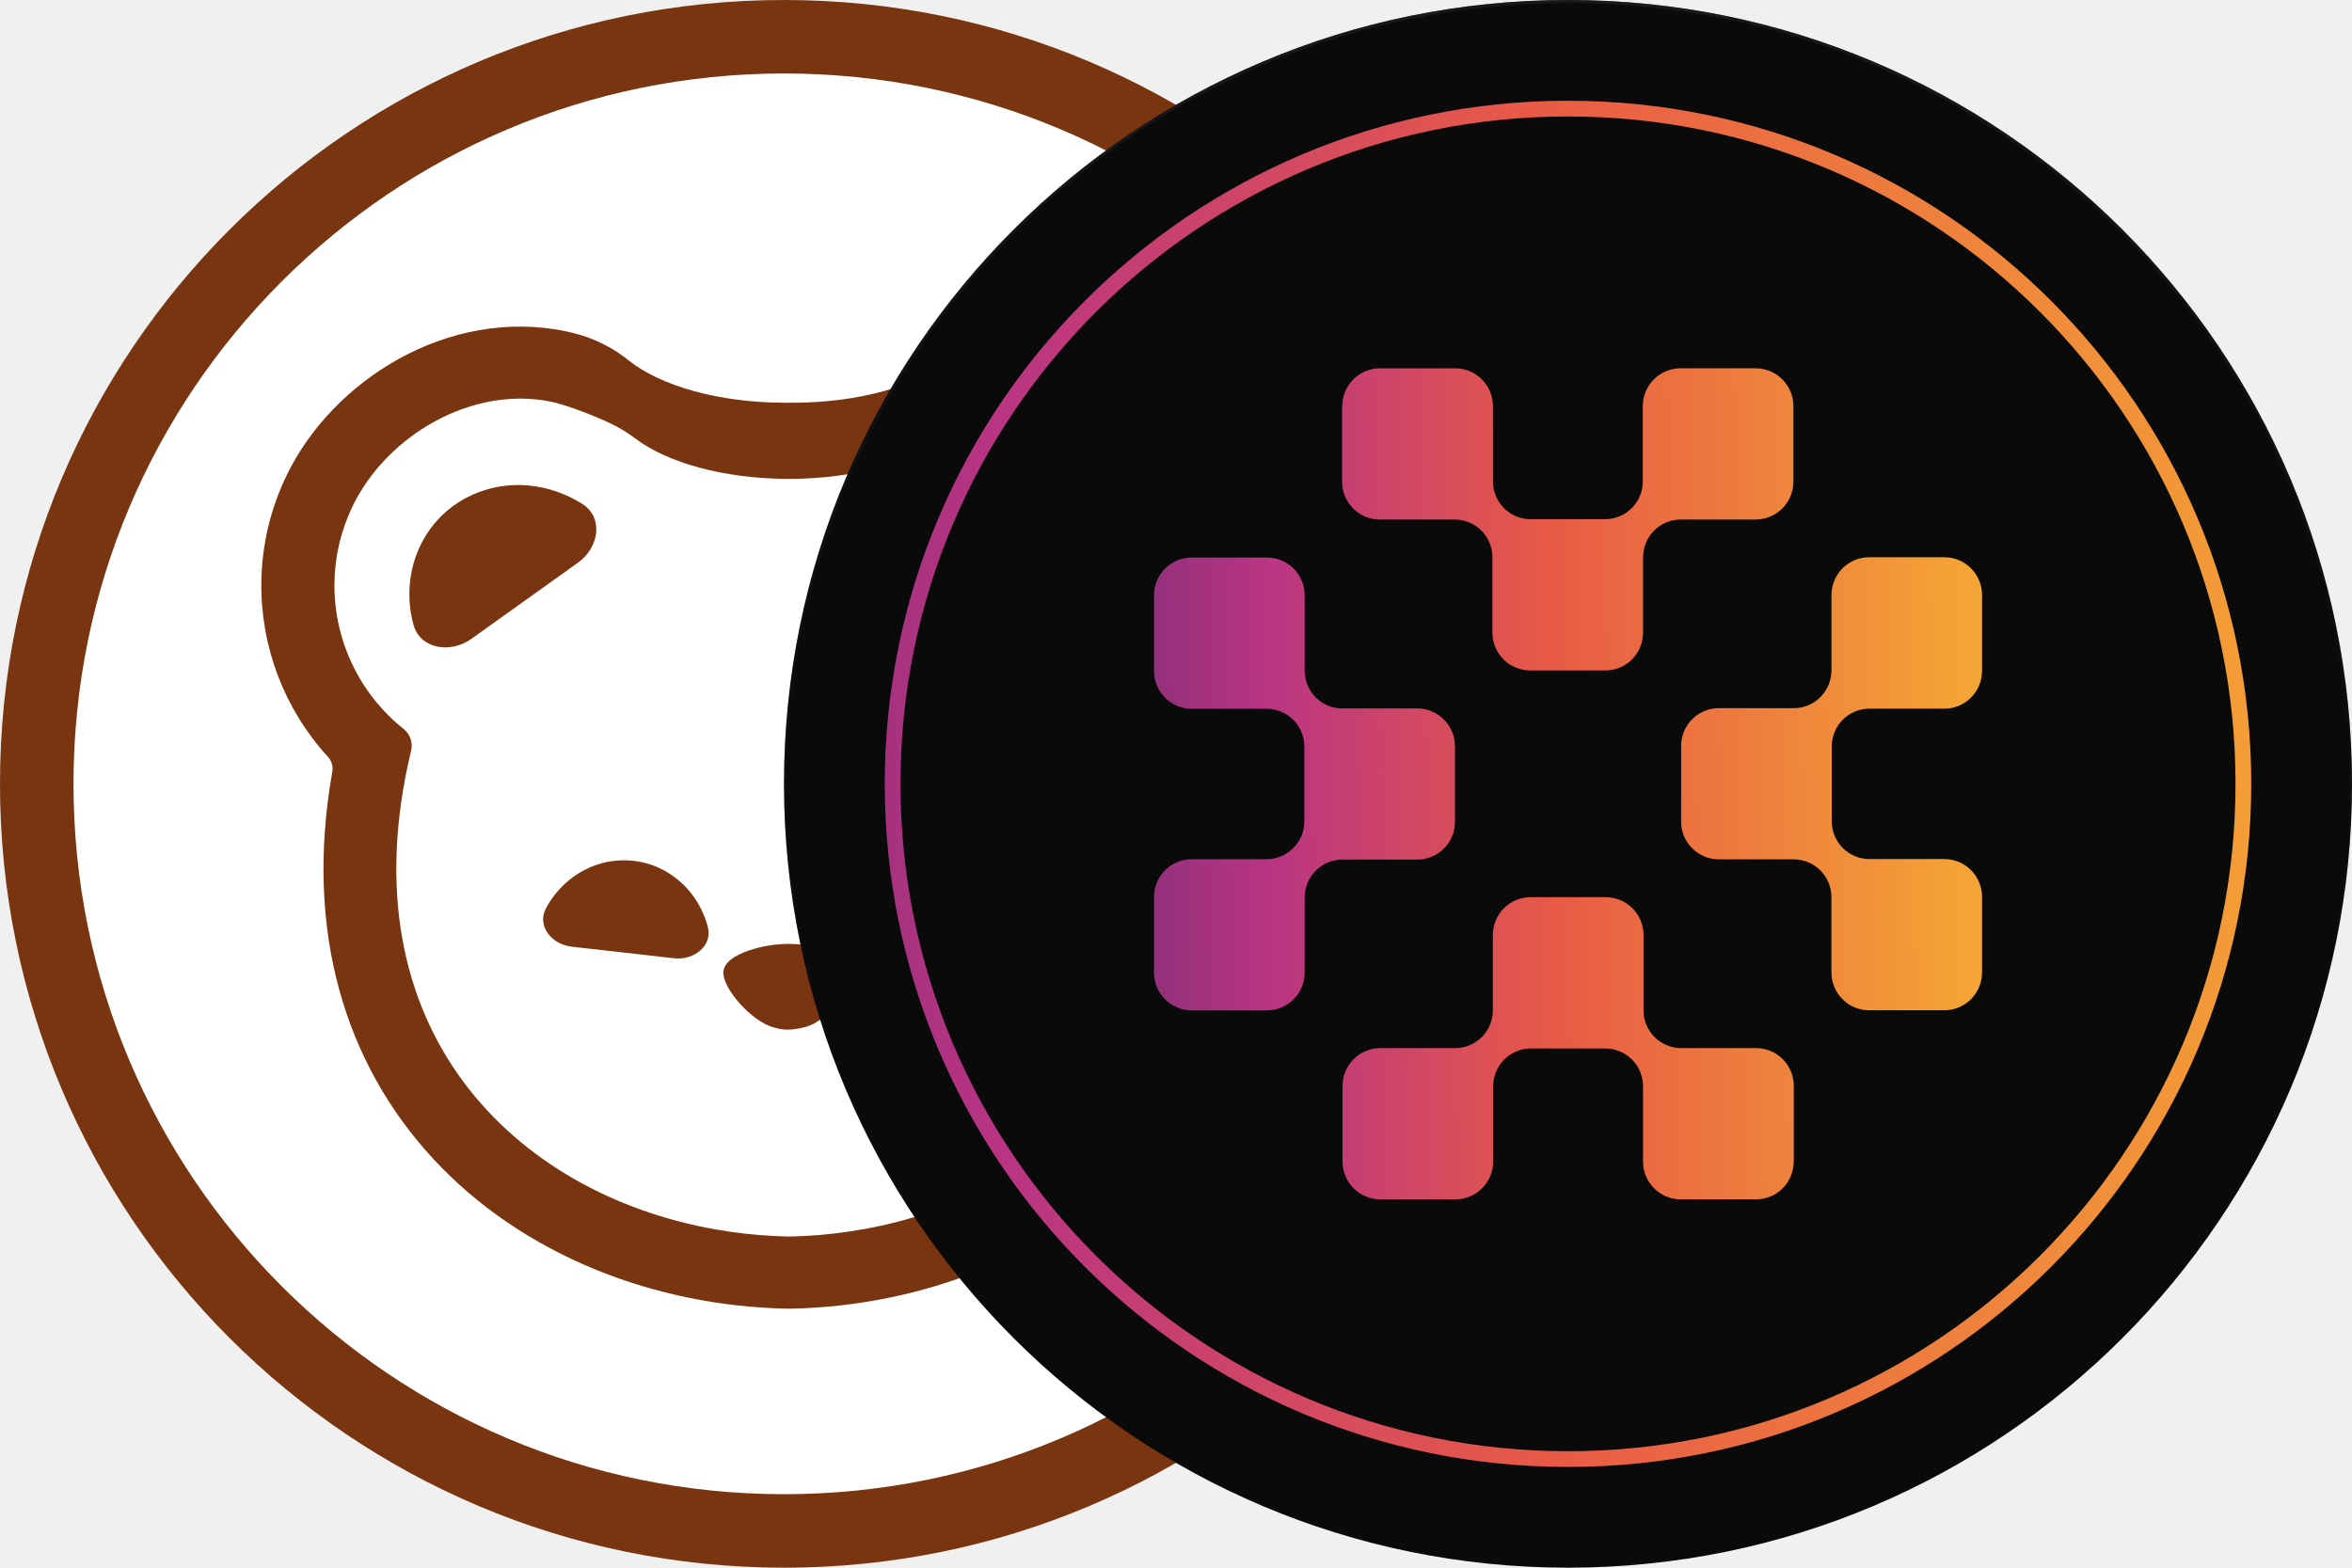
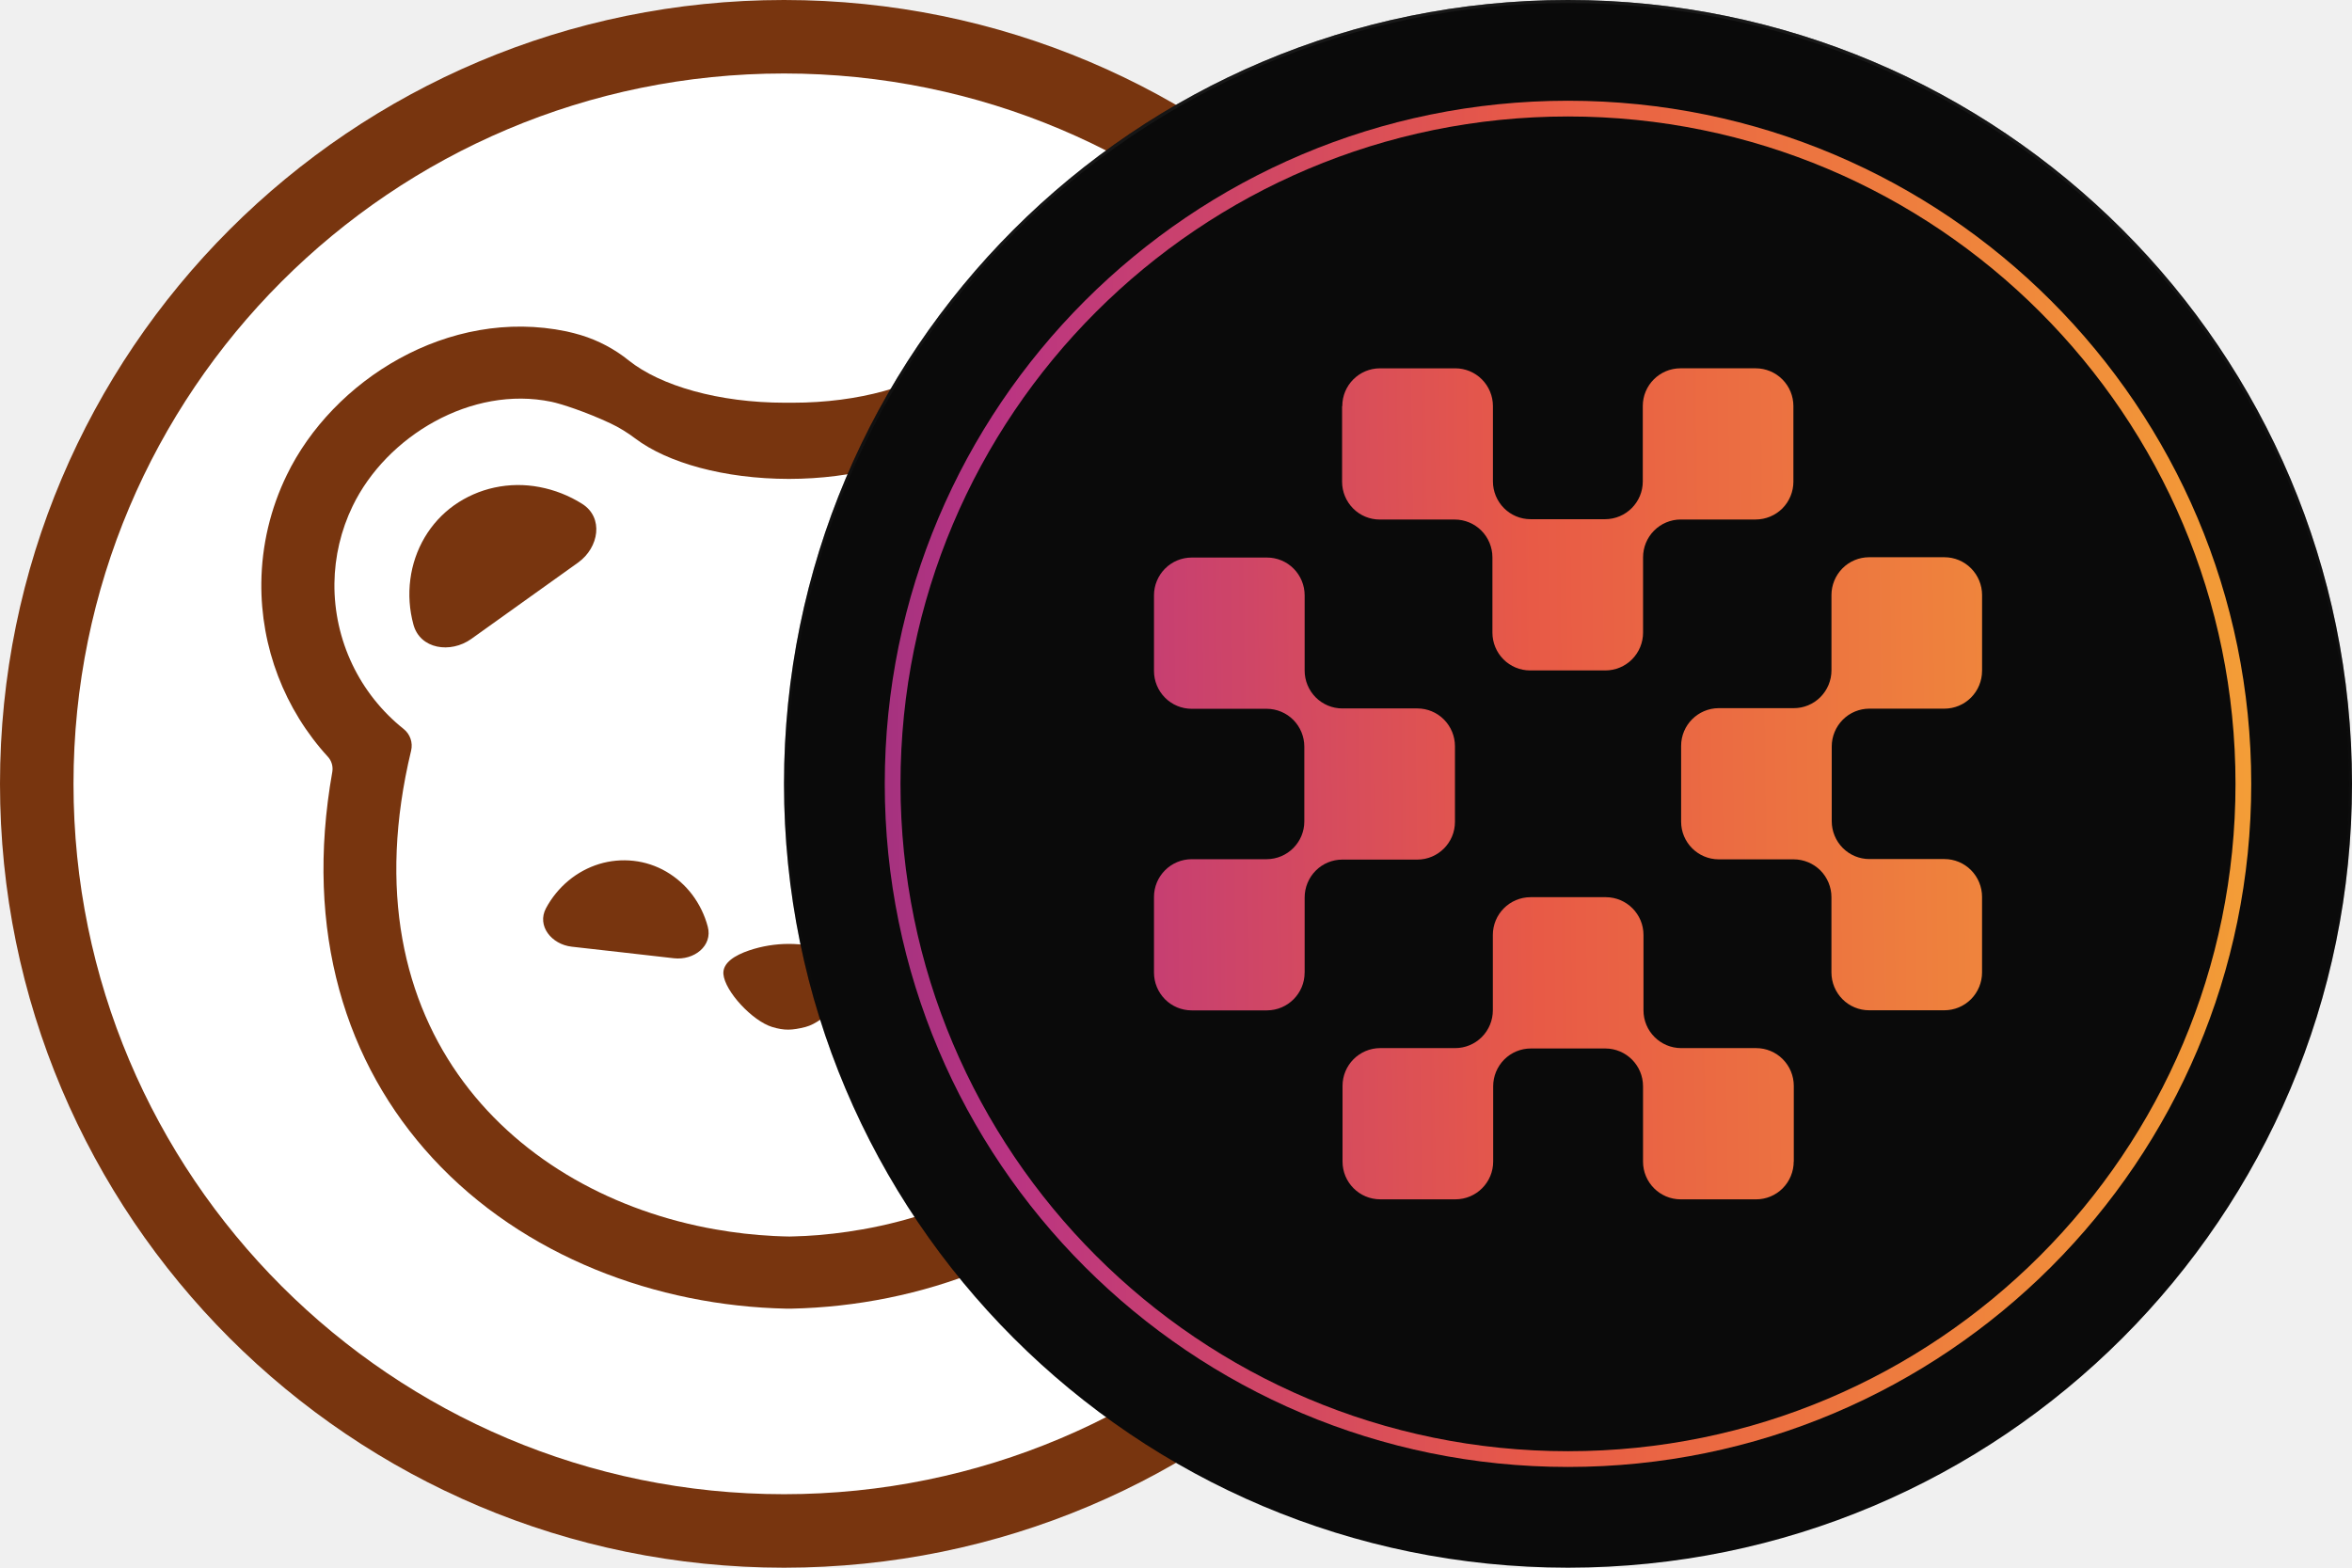
<svg xmlns="http://www.w3.org/2000/svg" viewBox="0 0 192 128">
  <circle cx="64" cy="64" r="64" fill="#78350f" />
  <circle cx="64" cy="64" r="58" fill="#fff" />
  <path fill="#78350f" d="M47.52 41.136a10 10 0 0 0-3.486-1.37 9.2 9.2 0 0 0-3.668.042 9 9 0 0 0-3.288 1.442 8.6 8.6 0 0 0-2.414 2.634 9 9 0 0 0-1.168 3.424 9.4 9.4 0 0 0 .252 3.682c.538 2.012 3.024 2.396 4.732 1.172l4.352-3.112 4.364-3.12c1.706-1.226 2.104-3.674.324-4.794m46.014 2.748a8.66 8.66 0 0 0-5.702-4.076 9.2 9.2 0 0 0-3.668-.04 10 10 0 0 0-3.488 1.368c-1.78 1.12-1.38 3.568.326 4.792l4.364 3.122 4.352 3.112c1.708 1.224 4.194.84 4.732-1.172a9.4 9.4 0 0 0 .252-3.682 9 9 0 0 0-1.168-3.424M67.63 77.598a10.16 10.16 0 0 0-6.47 0c-1.16.394-2.172 1.006-2.108 1.928.116 1.412 2.36 3.828 3.982 4.326.992.3 1.614.28 2.72 0 1.622-.416 3.878-2.914 3.984-4.326.074-.922-.95-1.532-2.108-1.928m-11.118-4.544a7.2 7.2 0 0 0-2.128-1.888 6.8 6.8 0 0 0-2.666-.88 7 7 0 0 0-2.804.258c-.906.28-1.76.736-2.508 1.36a7.6 7.6 0 0 0-1.834 2.25c-.77 1.44.454 2.956 2.098 3.142l4.152.468 4.184.476c1.644.188 3.192-1.006 2.77-2.582a7.6 7.6 0 0 0-1.264-2.604m25.736-1.298a7.4 7.4 0 0 0-2.51-1.36 7 7 0 0 0-2.802-.258 6.8 6.8 0 0 0-2.666.882 7.2 7.2 0 0 0-2.13 1.888 7.5 7.5 0 0 0-1.264 2.604c-.42 1.576 1.128 2.77 2.76 2.582l4.186-.476 4.16-.468c1.646-.186 2.868-1.7 2.1-3.142a7.8 7.8 0 0 0-1.834-2.252" />
  <path fill="#78350f" d="M102.018 61.8a20.7 20.7 0 0 0 5.438-14.22 20.6 20.6 0 0 0-2.076-8.788c-3.732-7.718-13.174-13.744-22.838-11.732q-.59.13-1.168.302a11.6 11.6 0 0 0-3.92 2.08c-2.582 2.06-7.326 3.44-12.752 3.44h-.616c-5.424 0-10.168-1.384-12.75-3.444a11.6 11.6 0 0 0-3.922-2.078 16 16 0 0 0-1.168-.302c-9.662-2.012-19.104 4.014-22.836 11.732a20.6 20.6 0 0 0-2.076 8.786 20.72 20.72 0 0 0 5.44 14.222 1.46 1.46 0 0 1 .356 1.204c-2.328 13.1 1.108 23.88 8.18 31.554 7.428 8.06 18.324 12.076 28.894 12.294h.382c10.568-.218 21.466-4.232 28.894-12.292 7.072-7.676 10.508-18.454 8.18-31.556a1.45 1.45 0 0 1 .356-1.204zm-6.186-2.272a1.74 1.74 0 0 0-.6 1.764c5.49 22.872-8.62 36.224-24.83 39.086h-.01a38 38 0 0 1-4.732.54c-.094 0-.2.01-.294.01-.296.02-.6.02-.896.032h-.074l-.02-.002h-.054c-.296-.01-.6-.01-.896-.03-.094 0-.2-.012-.296-.012a38 38 0 0 1-4.73-.54h-.012C42.18 97.516 28.068 84.164 33.56 61.29a1.74 1.74 0 0 0-.6-1.762 15 15 0 0 1-5.66-11.9 14.9 14.9 0 0 1 1.486-6.306c2.76-5.716 9.706-9.876 16.23-8.516.764.156 2.812.82 4.808 1.756.724.34 1.404.764 2.04 1.244 2.616 1.976 7.25 3.29 12.532 3.296 5.284-.004 9.92-1.32 12.534-3.294.636-.48 1.314-.904 2.04-1.244 1.994-.936 4.042-1.6 4.808-1.758 6.522-1.36 13.468 2.8 16.23 8.518a14.9 14.9 0 0 1 1.484 6.306 15 15 0 0 1-5.66 11.898" />
  <path fill="#0a0a0a" d="M192 64c0 35.348-28.653 64-64 64S64 99.347 64 64 92.653 0 128 0s64 28.653 64 64" />
  <path fill="url(#_ir_a)" d="M127.75 64C127.75 28.793 99.207.25 64 .25S.25 28.793.25 64 28.793 127.75 64 127.75v.25C28.653 128 0 99.347 0 64S28.653 0 64 0s64 28.653 64 64-28.653 64-64 64v-.25c35.207 0 63.75-28.543 63.75-63.75" transform="translate(64)" />
  <path fill="url(#_ir_b)" d="M64 119.775c30.802 0 55.775-24.973 55.775-55.775 0-30.803-24.973-55.775-55.775-55.775C33.197 8.225 8.225 33.197 8.225 64S33.197 119.775 64 119.775" transform="translate(64)" />
  <path fill="#0a0a0a" d="M128 118.49c30.095 0 54.49-24.395 54.49-54.49S158.095 9.51 128 9.51 73.51 33.905 73.51 64s24.395 54.49 54.49 54.49" />
-   <path fill="url(#a)" d="M45.575 33.158a3.08 3.08 0 0 1 3.072-3.085H54.8a3.06 3.06 0 0 1 2.172.904c.575.578.9 1.363.9 2.18v6.148c0 .818.325 1.602.9 2.182s1.358.905 2.173.905h6.085a3.084 3.084 0 0 0 3.075-3.087v-6.148a3.08 3.08 0 0 1 3.072-3.085h6.148a3.07 3.07 0 0 1 2.175.906c.578.58.9 1.362.9 2.18v6.172c0 .818-.325 1.602-.9 2.183a3.1 3.1 0 0 1-2.175.904h-6.123a3.07 3.07 0 0 0-2.174.905c-.578.58-.9 1.363-.9 2.183v6.148c0 .817-.326 1.602-.9 2.182a3.07 3.07 0 0 1-2.173.905h-6.153a3.06 3.06 0 0 1-2.172-.905 3.1 3.1 0 0 1-.9-2.18v-6.148c0-.817-.325-1.602-.9-2.182a3.07 3.07 0 0 0-2.175-.905H48.63a3.06 3.06 0 0 1-2.172-.905 3.1 3.1 0 0 1-.9-2.18v-6.172h.014v-.005zM42.5 79.411a3.085 3.085 0 0 1-3.072 3.085h-6.153a3.06 3.06 0 0 1-2.172-.904 3.1 3.1 0 0 1-.9-2.18v-6.175a3.084 3.084 0 0 1 3.075-3.085h6.125a3.085 3.085 0 0 0 3.072-3.088v-6.107a3.1 3.1 0 0 0-.9-2.18 3.07 3.07 0 0 0-2.172-.905h-6.125a3.06 3.06 0 0 1-2.173-.905 3.1 3.1 0 0 1-.902-2.183V48.61c0-.818.325-1.602.902-2.182a3.07 3.07 0 0 1 2.173-.905h6.152c.815 0 1.598.324 2.172.904.576.578.9 1.363.9 2.183v6.145c0 .817.325 1.602.9 2.182.578.58 1.358.906 2.173.906H51.7c.815 0 1.597.324 2.172.904s.9 1.363.9 2.18V67.1a3.08 3.08 0 0 1-3.072 3.085h-6.125c-.815 0-1.598.325-2.172.905s-.9 1.362-.9 2.182v-.012 6.15zm39.925 15.43c0 .818-.325 1.603-.9 2.183a3.06 3.06 0 0 1-2.175.902h-6.152a3.08 3.08 0 0 1-3.073-3.085v-6.147a3.085 3.085 0 0 0-3.075-3.087h-6.085c-.815 0-1.598.325-2.173.904-.575.58-.9 1.363-.9 2.18v6.148a3.085 3.085 0 0 1-3.072 3.085h-6.153a3.08 3.08 0 0 1-3.072-3.085v-6.175a3.084 3.084 0 0 1 3.072-3.088h6.126c.815 0 1.597-.325 2.172-.904.577-.58.9-1.363.9-2.183v-6.147a3.084 3.084 0 0 1 3.072-3.088h6.153a3.084 3.084 0 0 1 3.072 3.088v6.147a3.084 3.084 0 0 0 3.073 3.088h6.125c.815 0 1.597.325 2.172.904.576.578.9 1.363.9 2.18v6.176h-.012zM97.8 54.776c0 .818-.325 1.602-.9 2.18a3.07 3.07 0 0 1-2.172.905h-6.125c-.816 0-1.598.325-2.173.905s-.9 1.362-.9 2.18v6.107c0 .818.325 1.603.9 2.183.577.58 1.357.905 2.172.905h6.126c.815 0 1.597.325 2.172.905s.9 1.362.9 2.18V79.4c0 .817-.325 1.602-.9 2.182a3.07 3.07 0 0 1-2.172.906h-6.15a3.06 3.06 0 0 1-2.173-.906 3.1 3.1 0 0 1-.9-2.182v-6.148c0-.817-.325-1.602-.9-2.182a3.1 3.1 0 0 0-2.172-.905h-6.126a3.08 3.08 0 0 1-3.073-3.085v-6.175a3.084 3.084 0 0 1 3.076-3.085h6.125c.815 0 1.597-.325 2.172-.905s.9-1.362.9-2.182v-6.148a3.1 3.1 0 0 1 .9-2.182 3.06 3.06 0 0 1 2.173-.905h6.15c.815 0 1.597.325 2.172.905s.9 1.362.9 2.182v6.19z" transform="translate(64)" />
+   <path fill="url(#_ir_b)" d="M45.575 33.158a3.08 3.08 0 0 1 3.072-3.085H54.8a3.06 3.06 0 0 1 2.172.904c.575.578.9 1.363.9 2.18v6.148c0 .818.325 1.602.9 2.182s1.358.905 2.173.905h6.085a3.084 3.084 0 0 0 3.075-3.087v-6.148a3.08 3.08 0 0 1 3.072-3.085h6.148a3.07 3.07 0 0 1 2.175.906c.578.58.9 1.362.9 2.18v6.172c0 .818-.325 1.602-.9 2.183a3.1 3.1 0 0 1-2.175.904h-6.123a3.07 3.07 0 0 0-2.174.905c-.578.58-.9 1.363-.9 2.183v6.148c0 .817-.326 1.602-.9 2.182a3.07 3.07 0 0 1-2.173.905h-6.153a3.06 3.06 0 0 1-2.172-.905 3.1 3.1 0 0 1-.9-2.18v-6.148c0-.817-.325-1.602-.9-2.182a3.07 3.07 0 0 0-2.175-.905H48.63a3.06 3.06 0 0 1-2.172-.905 3.1 3.1 0 0 1-.9-2.18v-6.172h.014v-.005zM42.5 79.411a3.085 3.085 0 0 1-3.072 3.085h-6.153a3.06 3.06 0 0 1-2.172-.904 3.1 3.1 0 0 1-.9-2.18v-6.175a3.084 3.084 0 0 1 3.075-3.085h6.125a3.085 3.085 0 0 0 3.072-3.088v-6.107a3.1 3.1 0 0 0-.9-2.18 3.07 3.07 0 0 0-2.172-.905h-6.125a3.06 3.06 0 0 1-2.173-.905 3.1 3.1 0 0 1-.902-2.183V48.61c0-.818.325-1.602.902-2.182a3.07 3.07 0 0 1 2.173-.905h6.152c.815 0 1.598.324 2.172.904.576.578.9 1.363.9 2.183v6.145c0 .817.325 1.602.9 2.182.578.58 1.358.906 2.173.906H51.7c.815 0 1.597.324 2.172.904s.9 1.363.9 2.18V67.1a3.08 3.08 0 0 1-3.072 3.085h-6.125c-.815 0-1.598.325-2.172.905s-.9 1.362-.9 2.182v-.012 6.15zm39.925 15.43c0 .818-.325 1.603-.9 2.183a3.06 3.06 0 0 1-2.175.902h-6.152a3.08 3.08 0 0 1-3.073-3.085v-6.147a3.085 3.085 0 0 0-3.075-3.087h-6.085c-.815 0-1.598.325-2.173.904-.575.58-.9 1.363-.9 2.18v6.148a3.085 3.085 0 0 1-3.072 3.085h-6.153a3.08 3.08 0 0 1-3.072-3.085v-6.175a3.084 3.084 0 0 1 3.072-3.088h6.126c.815 0 1.597-.325 2.172-.904.577-.58.9-1.363.9-2.183v-6.147a3.084 3.084 0 0 1 3.072-3.088h6.153a3.084 3.084 0 0 1 3.072 3.088v6.147a3.084 3.084 0 0 0 3.073 3.088h6.125c.815 0 1.597.325 2.172.904.576.578.9 1.363.9 2.18v6.176h-.012zM97.8 54.776c0 .818-.325 1.602-.9 2.18a3.07 3.07 0 0 1-2.172.905h-6.125c-.816 0-1.598.325-2.173.905s-.9 1.362-.9 2.18v6.107c0 .818.325 1.603.9 2.183.577.58 1.357.905 2.172.905h6.126c.815 0 1.597.325 2.172.905s.9 1.362.9 2.18V79.4c0 .817-.325 1.602-.9 2.182a3.07 3.07 0 0 1-2.172.906h-6.15a3.06 3.06 0 0 1-2.173-.906 3.1 3.1 0 0 1-.9-2.182v-6.148c0-.817-.325-1.602-.9-2.182a3.1 3.1 0 0 0-2.172-.905h-6.126a3.08 3.08 0 0 1-3.073-3.085v-6.175a3.084 3.084 0 0 1 3.076-3.085h6.125c.815 0 1.597-.325 2.172-.905s.9-1.362.9-2.182v-6.148a3.1 3.1 0 0 1 .9-2.182 3.06 3.06 0 0 1 2.173-.905h6.15c.815 0 1.597.325 2.172.905s.9 1.362.9 2.182v6.19z" transform="translate(64)" />
  <defs transform="translate(64)">
    <linearGradient id="_ir_a" x1="64" x2="64" y1="0" y2="128" gradientUnits="userSpaceOnUse">
      <stop stop-color="#272727" stop-opacity=".49" />
      <stop offset="1" stop-opacity="0" />
    </linearGradient>
    <linearGradient id="_ir_b" x1="222.057" x2="-69.995" y1="61.915" y2="65.767" gradientUnits="userSpaceOnUse">
      <stop stop-color="#f8f29c" />
      <stop offset=".17" stop-color="#f6db2a" />
      <stop offset=".33" stop-color="#f4a435" />
      <stop offset=".55" stop-color="#e85a46" />
      <stop offset=".7" stop-color="#b93483" />
      <stop offset=".87" stop-color="#502b6e" />
      <stop offset="1" stop-color="#2a2136" />
    </linearGradient>
-     <linearGradient id="a" x1="147.473" x2="-6.765" y1="62.903" y2="64.93" gradientUnits="userSpaceOnUse">
-       <stop stop-color="#f8f29c" />
-       <stop offset=".17" stop-color="#f6db2a" />
-       <stop offset=".33" stop-color="#f4a435" />
-       <stop offset=".55" stop-color="#e85a46" />
-       <stop offset=".7" stop-color="#b93483" />
-       <stop offset=".87" stop-color="#502b6e" />
-       <stop offset="1" stop-color="#2a2136" />
-     </linearGradient>
  </defs>
</svg>
